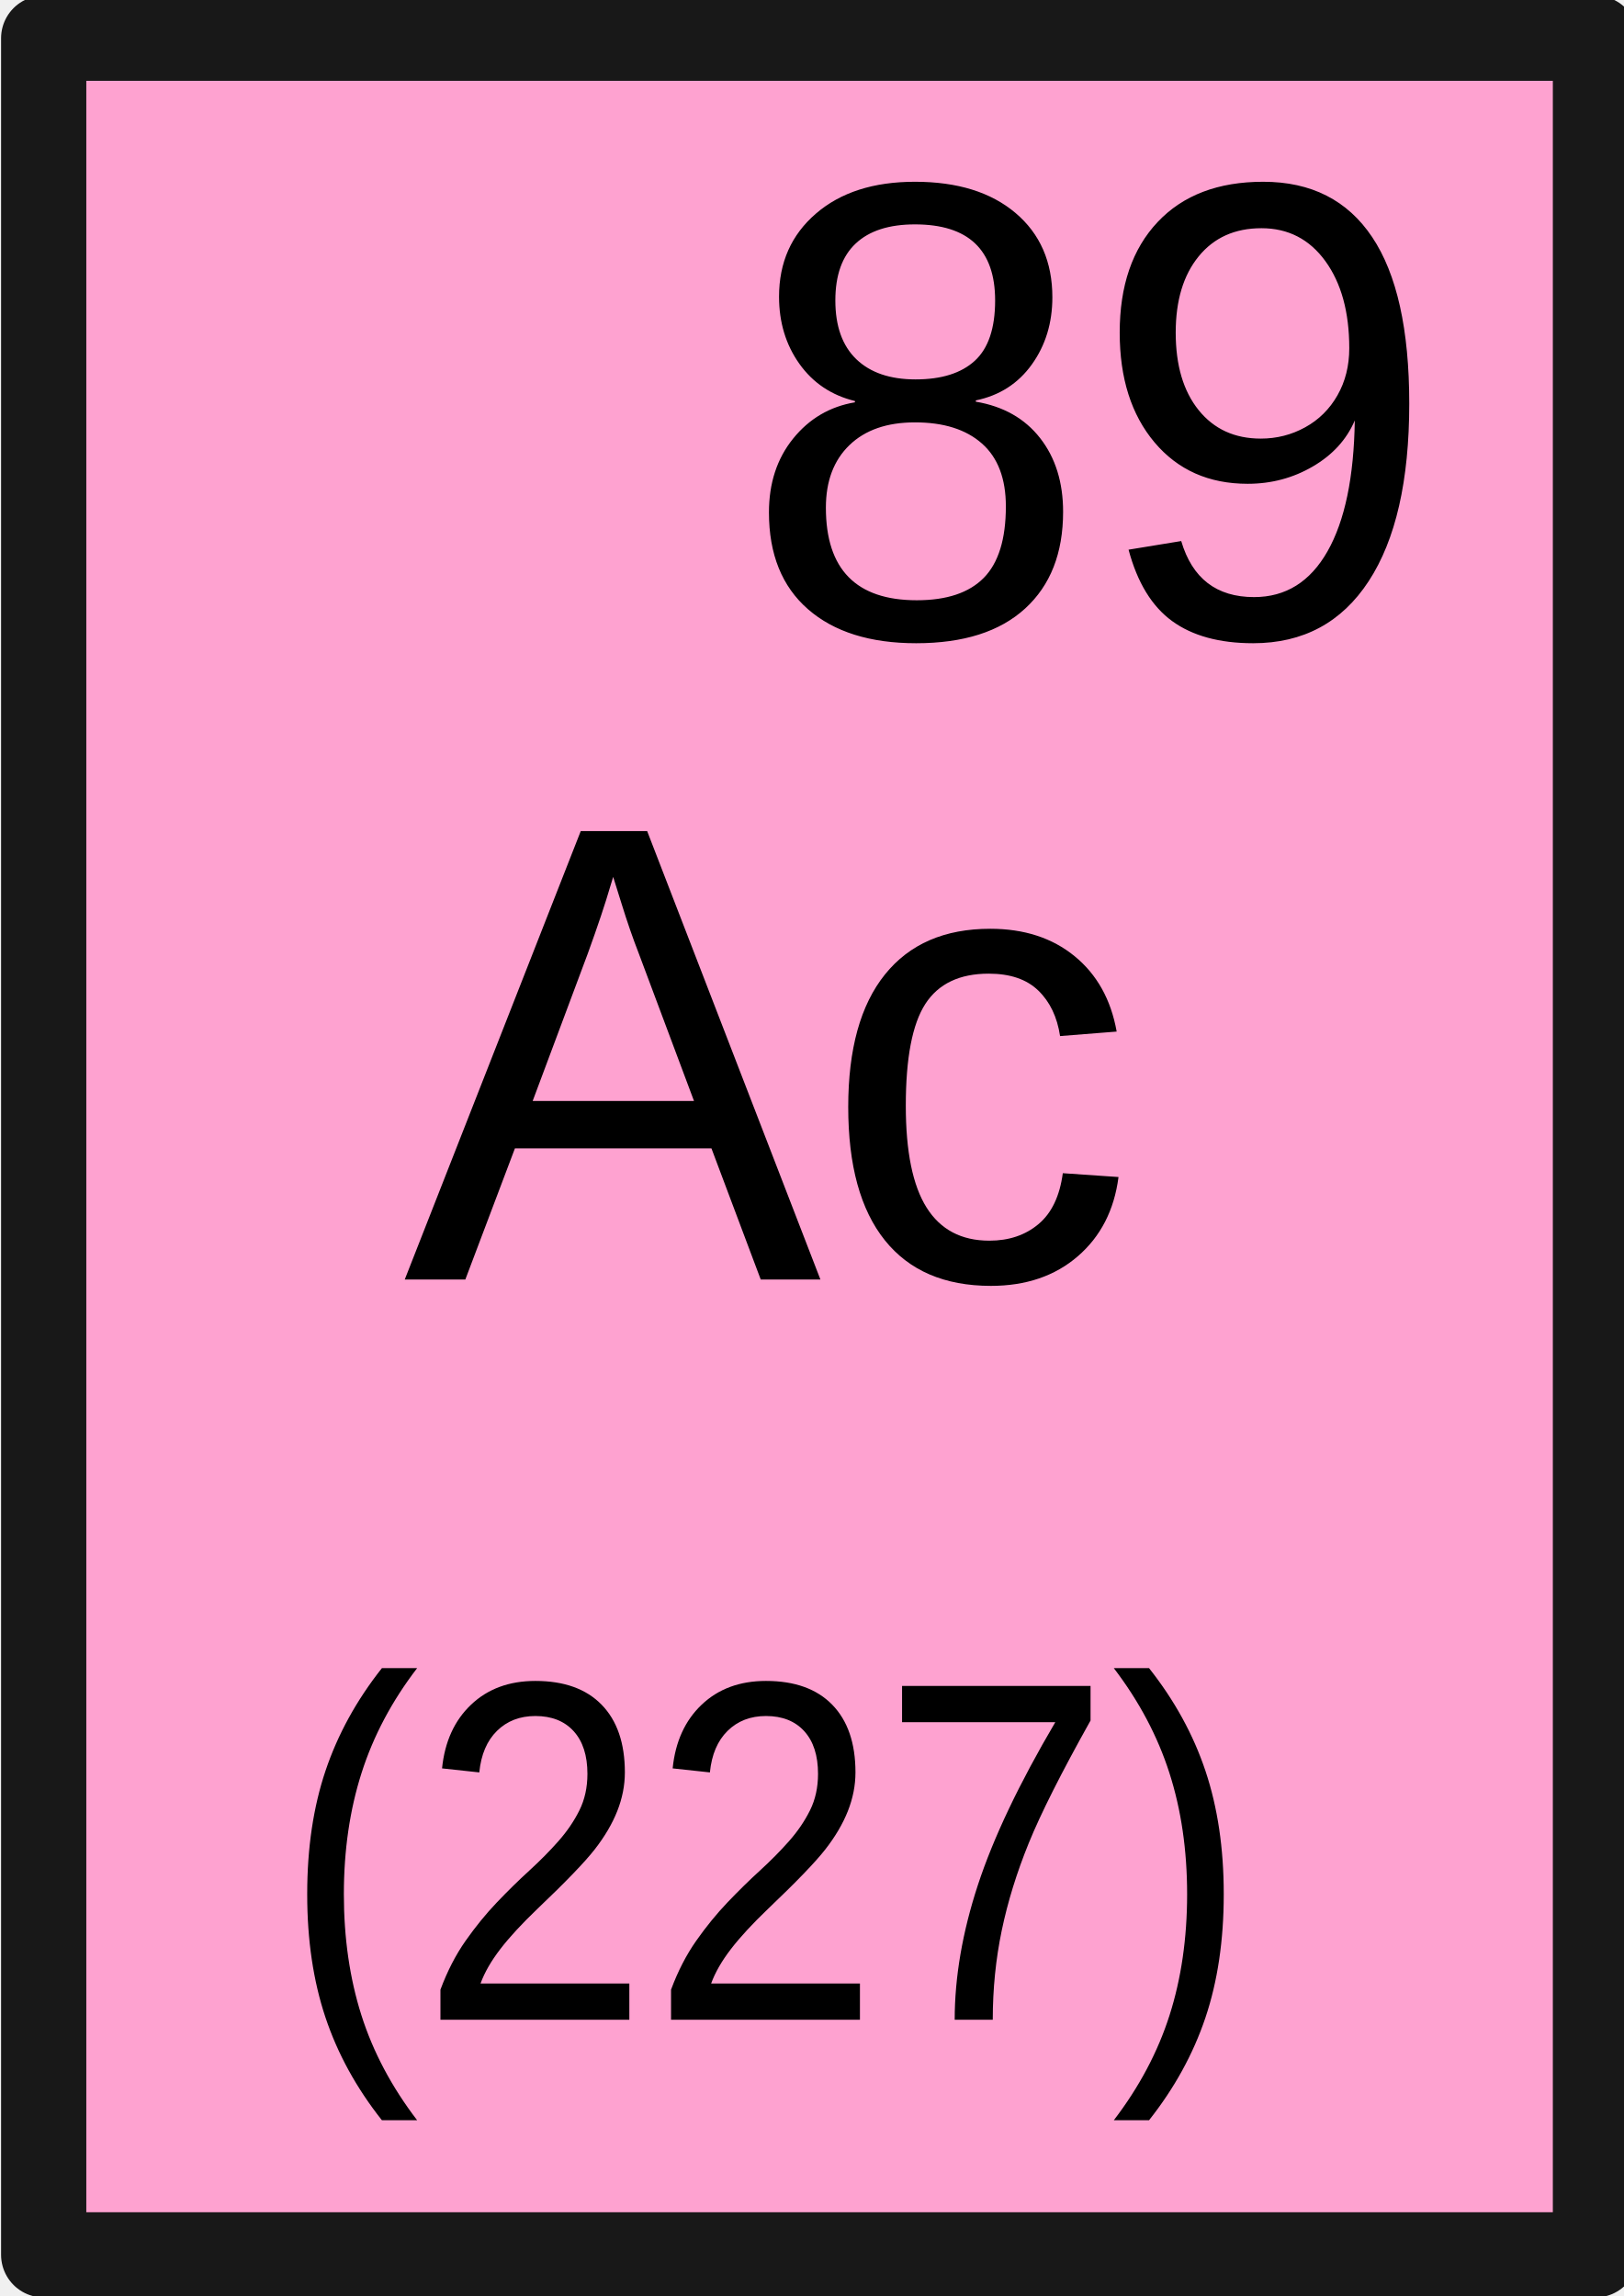
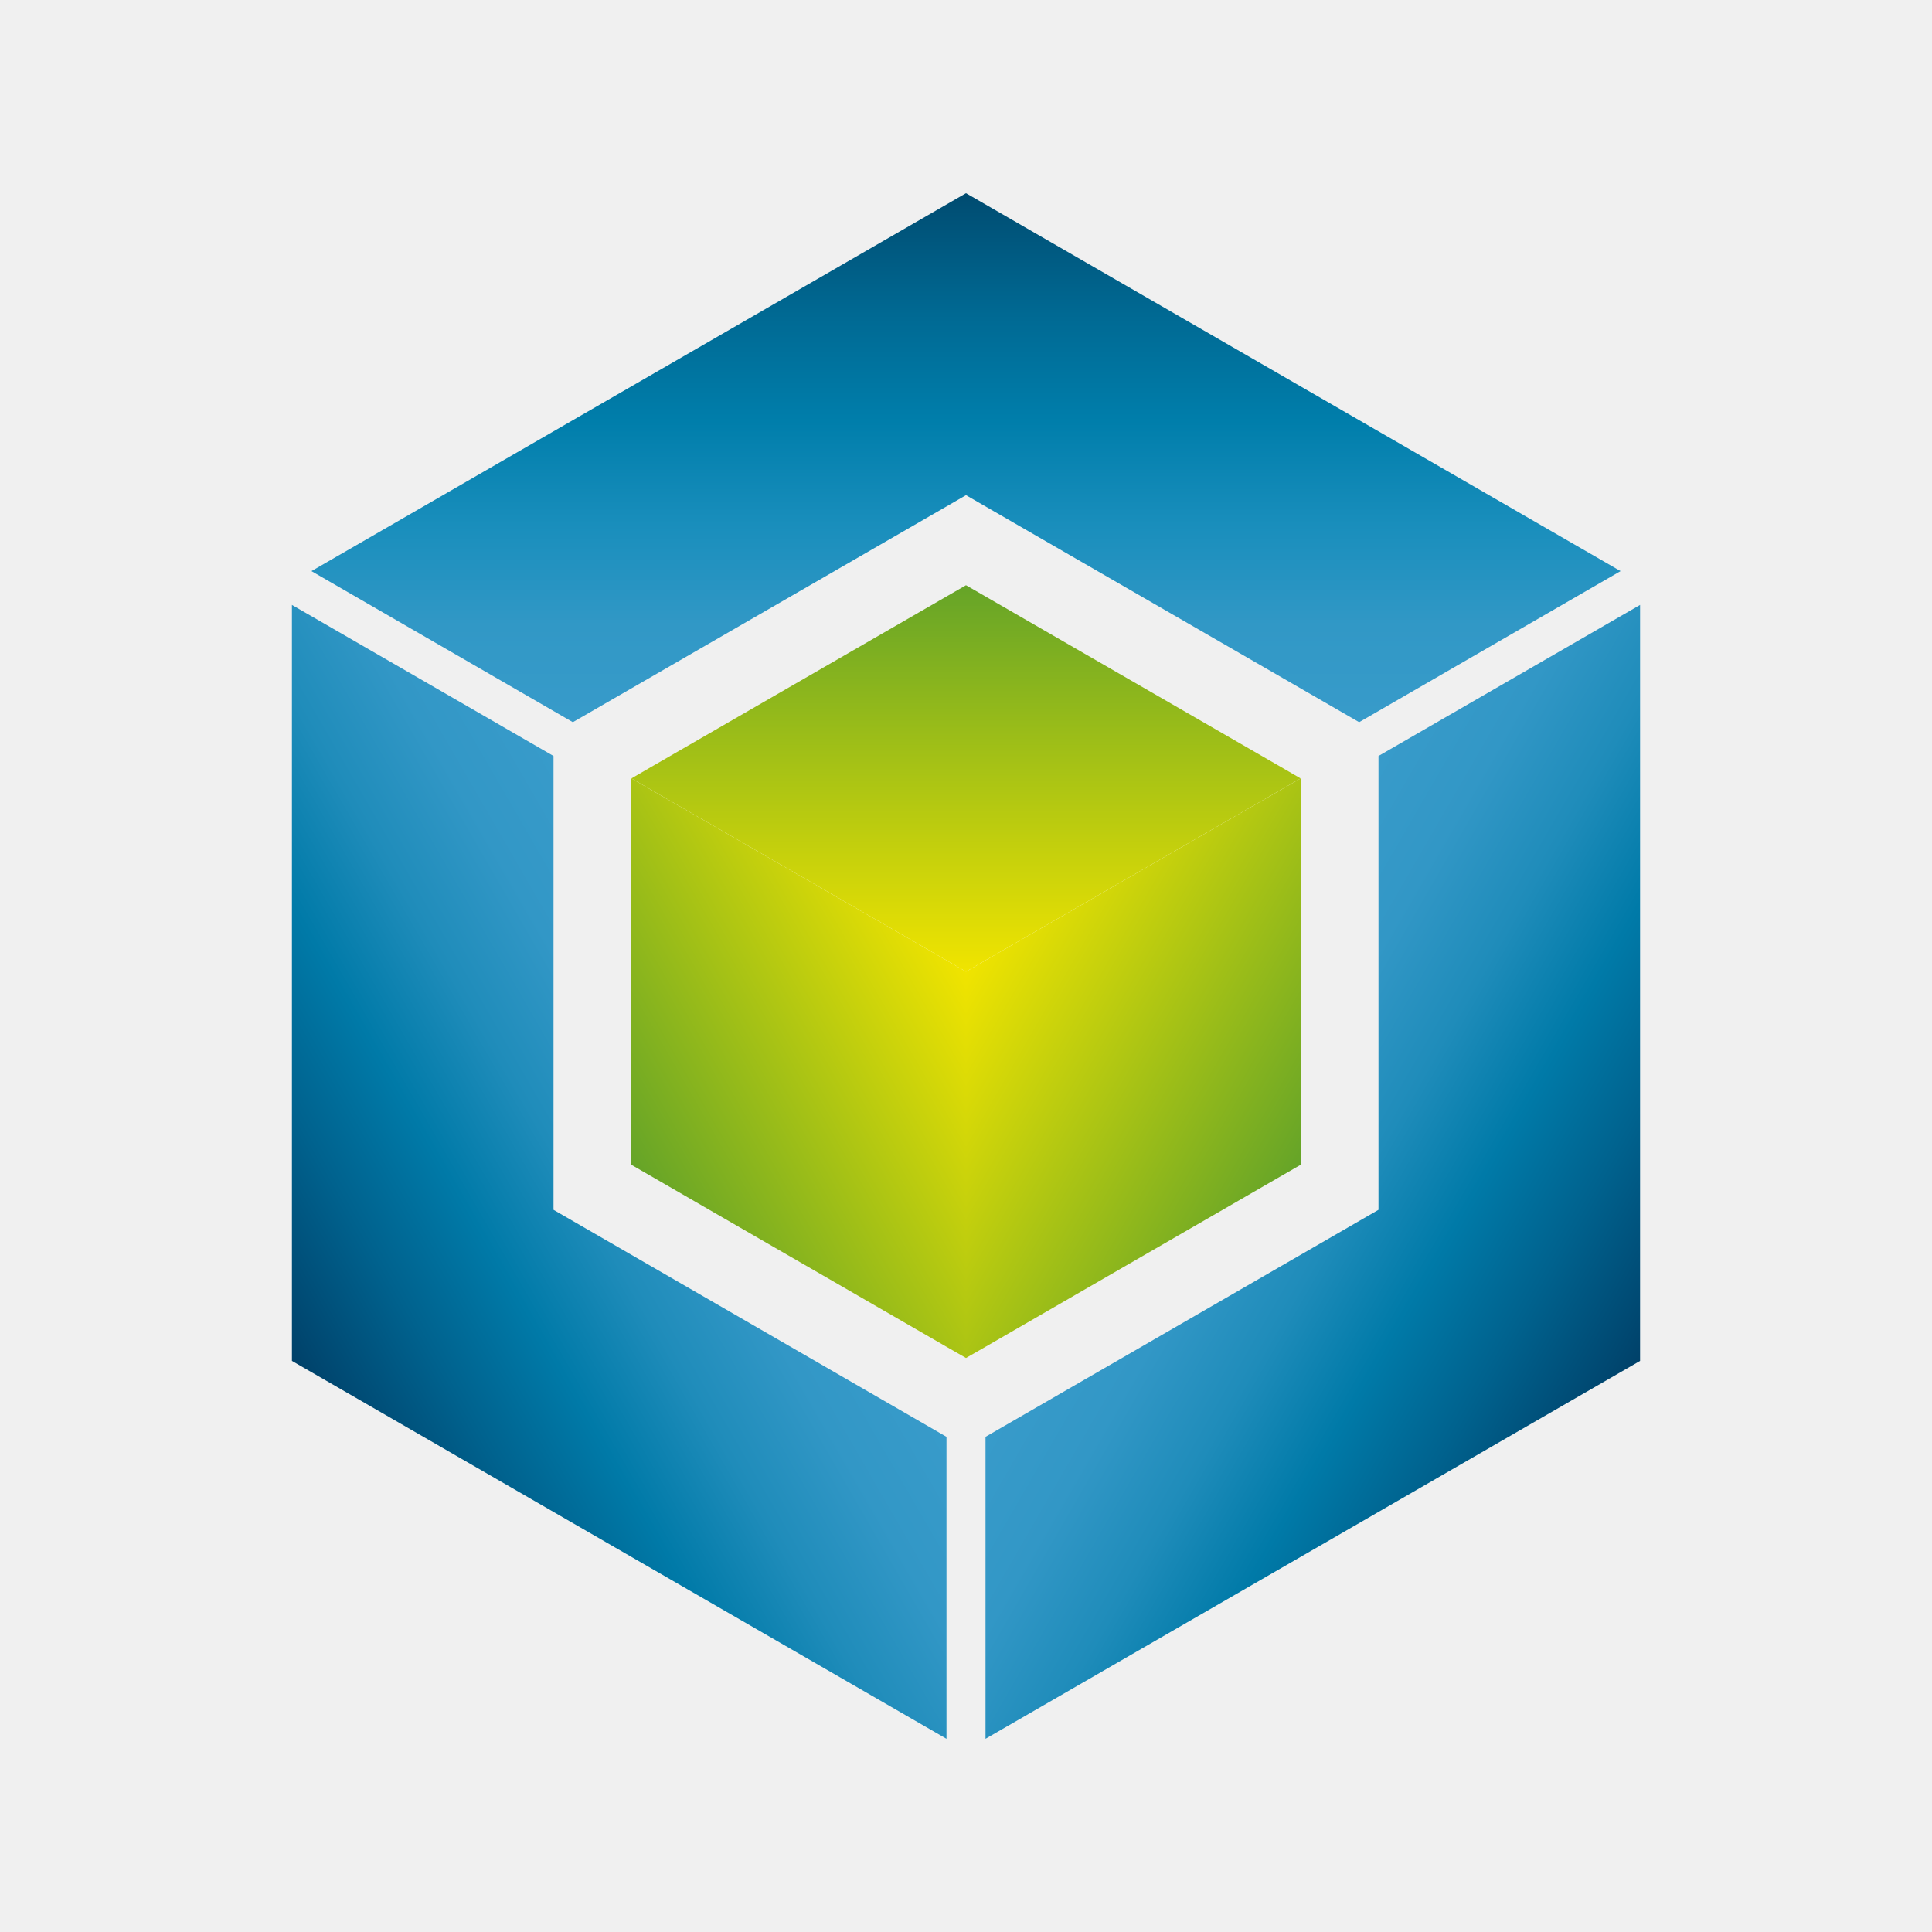
- <svg xmlns="http://www.w3.org/2000/svg" id="svg2" width="744.094" height="1052.362" version="1.0">
-   <defs id="defs5">
-     </defs>
-   <rect style="opacity:0.902;fill:#ff99cc;fill-opacity:1;stroke:#000000;stroke-width:39.059;stroke-linejoin:round;stroke-miterlimit:4;stroke-dasharray:none;stroke-opacity:1" id="rect2159" width="711.127" height="1015.98" x="20.023" y="17.514" />
-   <text xml:space="preserve" style="font-size:292.945px;font-style:normal;font-weight:normal;fill:#000000;fill-opacity:1;stroke:none;stroke-width:1px;stroke-linecap:butt;stroke-linejoin:miter;stroke-opacity:1;font-family:Arial Black" x="346.621" y="286.243" id="text3132" transform="scale(0.9806025,1.019781)">
-     <tspan id="tspan3134" x="346.621" y="286.243" style="font-size:292.945px;font-family:Arial">89</tspan>
-   </text>
-   <text xml:space="preserve" style="font-size:292.945px;font-style:normal;font-weight:normal;fill:#000000;fill-opacity:1;stroke:none;stroke-width:1px;stroke-linecap:butt;stroke-linejoin:miter;stroke-opacity:1;font-family:Arial Black" x="188.58" y="575.082" id="text3136" transform="scale(0.9806025,1.019781)">
-     <tspan id="tspan3138" x="188.58" y="575.082" style="font-size:292.945px;font-family:Arial">Ac</tspan>
-   </text>
-   <text xml:space="preserve" style="font-size:205.58px;font-style:normal;font-weight:normal;fill:#000000;fill-opacity:1;stroke:none;stroke-width:1px;stroke-linecap:butt;stroke-linejoin:miter;stroke-opacity:1;font-family:Arial Black" x="139.563" y="855.684" id="text3140" transform="scale(0.9243116,1.081886)">
-     <tspan id="tspan3142" x="139.563" y="855.684" style="font-size:205.58px;font-family:Arial">(227)</tspan>
-   </text>
+ <svg xmlns="http://www.w3.org/2000/svg" version="1.1" id="Capa_1" x="0px" y="0px" width="1000px" height="1000px" viewBox="0 0 1000 1000" style="enable-background:new 0 0 1000 1000;" xml:space="preserve">
+   <style type="text/css">
+ 	.st0{fill:url(#SVGID_1_);}
+ 	.st1{fill:url(#SVGID_2_);}
+ 	.st2{fill:url(#SVGID_3_);}
+ 	.st3{fill:#FFFFFF;}
+ 	.st4{fill:url(#SVGID_4_);}
+ 	.st5{fill:url(#SVGID_5_);}
+ 	.st6{fill:url(#SVGID_6_);}
+ </style>
+   <g>
+     <g>
+       <linearGradient id="SVGID_1_" gradientUnits="userSpaceOnUse" x1="611.803" y1="567.467" x2="848.908" y2="704.359">
+         <stop offset="0" style="stop-color:#389BCA" />
+         <stop offset="0.184" style="stop-color:#3297C6" />
+         <stop offset="0.374" style="stop-color:#1F8CBA" />
+         <stop offset="0.568" style="stop-color:#007AA8" />
+         <stop offset="0.763" style="stop-color:#00628E" />
+         <stop offset="0.959" style="stop-color:#004770" />
+         <stop offset="1" style="stop-color:#004169" />
+       </linearGradient>
+       <polygon class="st0" points="848.9,313.1 848.9,704.4 510.1,900 510.1,743.7 713.5,626.2 713.5,391.3   " />
+       <linearGradient id="SVGID_2_" gradientUnits="userSpaceOnUse" x1="388.197" y1="567.467" x2="151.092" y2="704.359">
+         <stop offset="0" style="stop-color:#389BCA" />
+         <stop offset="0.184" style="stop-color:#3297C6" />
+         <stop offset="0.374" style="stop-color:#1F8CBA" />
+         <stop offset="0.568" style="stop-color:#007AA8" />
+         <stop offset="0.763" style="stop-color:#00628E" />
+         <stop offset="0.959" style="stop-color:#004770" />
+         <stop offset="1" style="stop-color:#004169" />
+       </linearGradient>
+       <polygon class="st1" points="286.5,626.2 489.9,743.7 489.9,900 151.1,704.4 151.1,313.1 286.5,391.3   " />
+       <linearGradient id="SVGID_3_" gradientUnits="userSpaceOnUse" x1="500" y1="373.811" x2="500" y2="100">
+         <stop offset="0" style="stop-color:#389BCA" />
+         <stop offset="0.184" style="stop-color:#3198C6" />
+         <stop offset="0.374" style="stop-color:#198EBC" />
+         <stop offset="0.568" style="stop-color:#007EAB" />
+         <stop offset="0.763" style="stop-color:#006A94" />
+         <stop offset="0.959" style="stop-color:#005177" />
+         <stop offset="1" style="stop-color:#004B70" />
+       </linearGradient>
+       <polygon class="st2" points="838.8,295.6 703.5,373.8 500,256.3 296.5,373.8 161.2,295.6 500,100   " />
+     </g>
+     <polygon class="st3" points="326.8,402.9 500,302.9 673.2,402.9 673.2,602.9 500,702.9 326.8,602.9  " />
+     <g>
+       <linearGradient id="SVGID_4_" gradientUnits="userSpaceOnUse" x1="499.997" y1="502.907" x2="673.233" y2="602.925">
+         <stop offset="0" style="stop-color:#F0E400" />
+         <stop offset="1" style="stop-color:#65A428" />
+       </linearGradient>
+       <polygon class="st4" points="673.2,402.9 673.2,602.9 510.1,697.1 500,702.9 500,502.9 633,426.1 673.2,402.9   " />
+       <linearGradient id="SVGID_5_" gradientUnits="userSpaceOnUse" x1="500.003" y1="502.907" x2="326.767" y2="602.925">
+         <stop offset="0" style="stop-color:#F0E400" />
+         <stop offset="1" style="stop-color:#65A428" />
+       </linearGradient>
+       <polygon class="st5" points="500,502.9 500,702.9 489.9,697.1 326.8,602.9 326.8,402.9 326.8,402.9 367,426.1   " />
+       <linearGradient id="SVGID_6_" gradientUnits="userSpaceOnUse" x1="500" y1="502.901" x2="500" y2="302.861">
+         <stop offset="0" style="stop-color:#F0E400" />
+         <stop offset="1" style="stop-color:#65A428" />
+       </linearGradient>
+       <polygon class="st6" points="673.2,402.9 633,426.1 500,502.9 367,426.1 326.8,402.9 336.8,397.1 500,302.9 663.2,397.1   " />
+     </g>
+   </g>
</svg>
